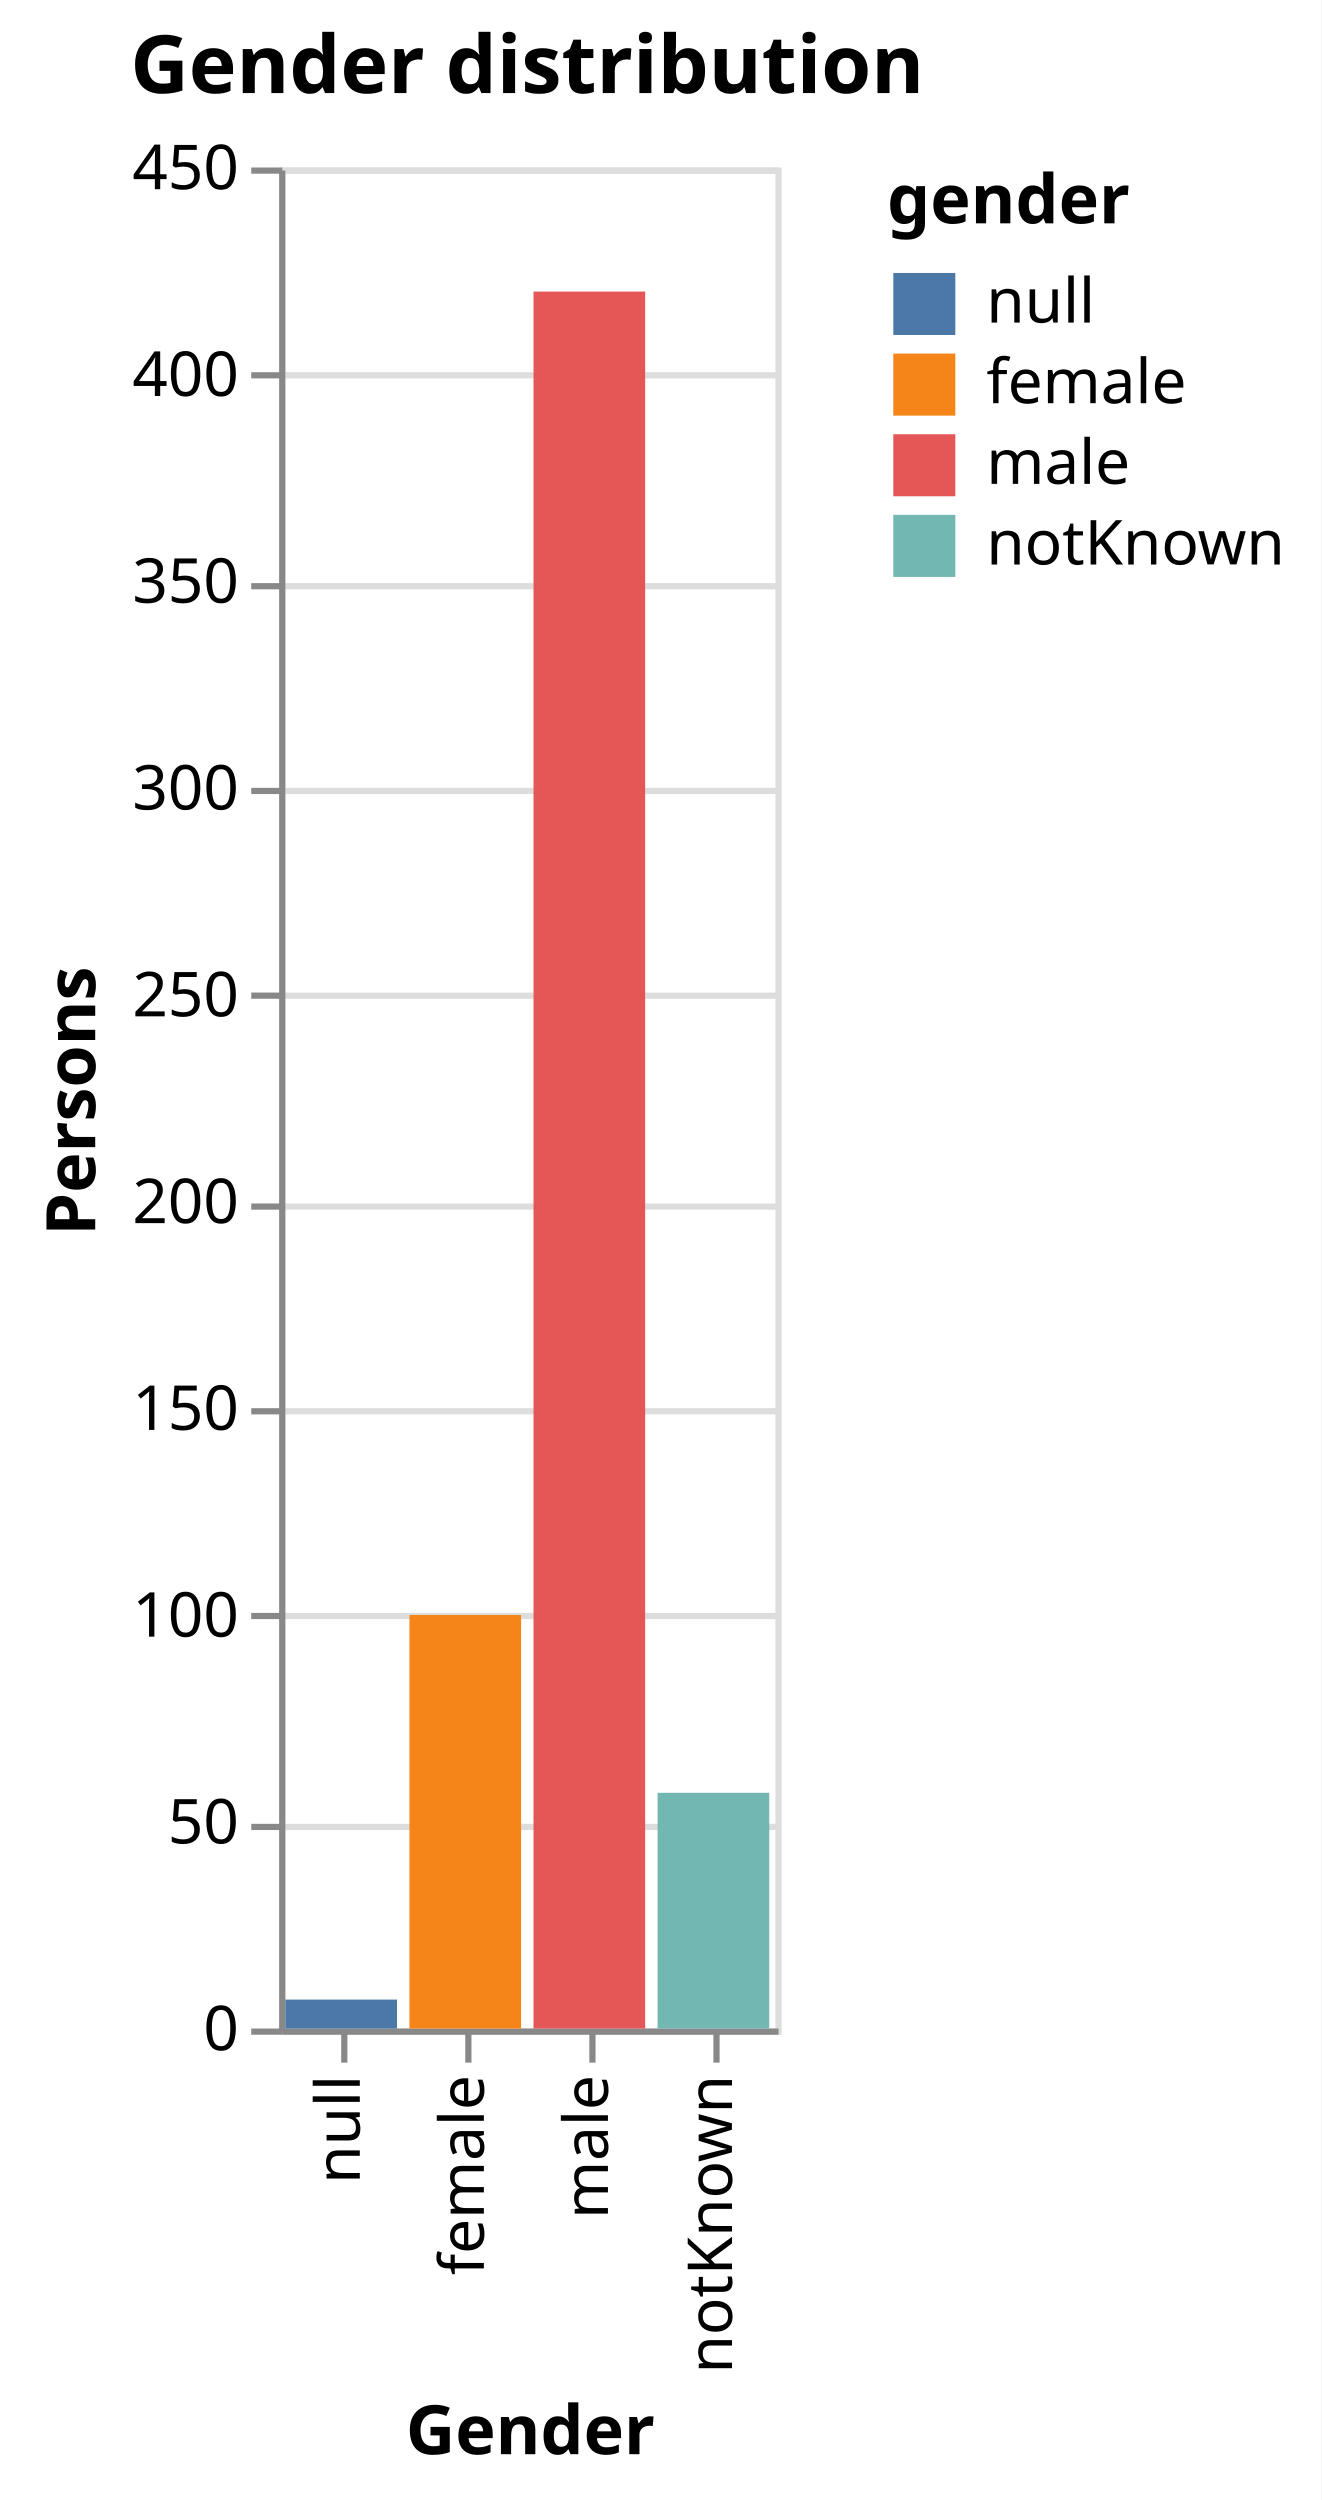
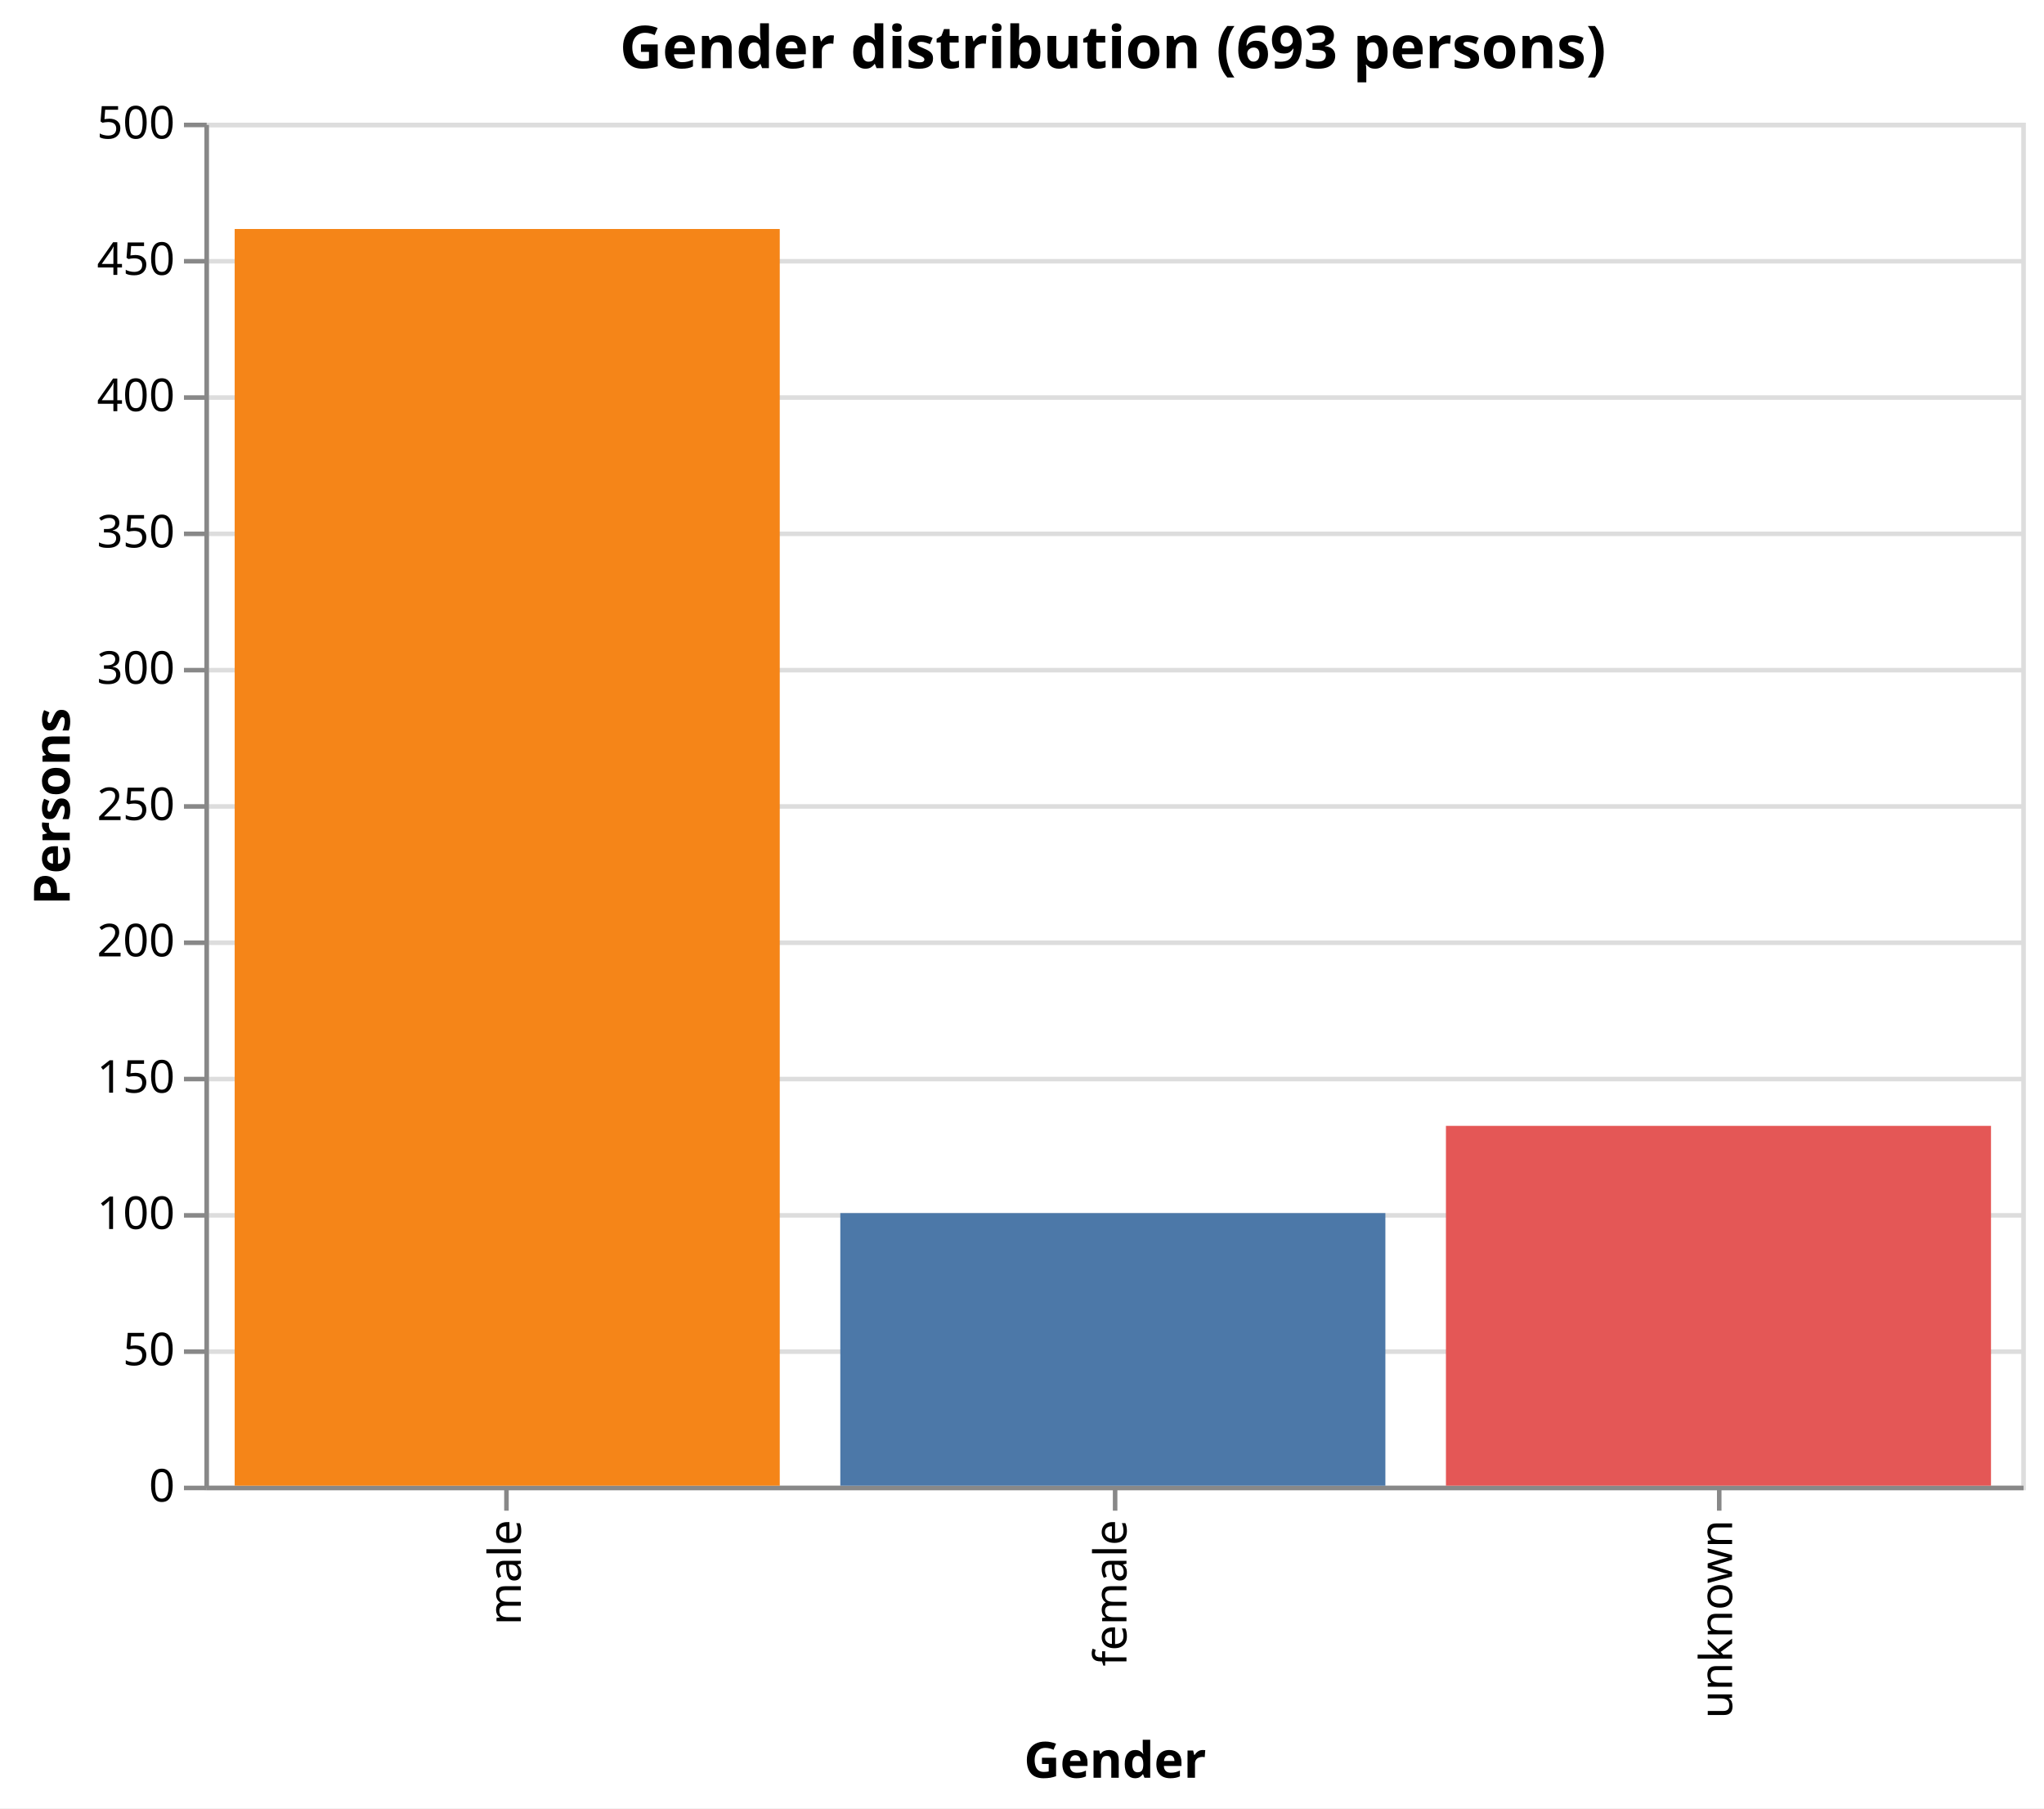
- <svg xmlns="http://www.w3.org/2000/svg" version="1.1" class="marks" width="213" height="403" viewBox="0 0 213 403">
-   <rect width="213" height="403" fill="white" />
+ <svg xmlns="http://www.w3.org/2000/svg" version="1.1" class="marks" width="450" height="398" viewBox="0 0 450 398">
+   <rect width="450" height="398" fill="white" />
  <g fill="none" stroke-miterlimit="10" transform="translate(45,27)">
    <g class="mark-group role-frame root" role="graphics-object" aria-roledescription="group mark container">
      <g transform="translate(0,0)">
-         <path class="background" aria-hidden="true" d="M0.5,0.5h80v300h-80Z" stroke="#ddd" />
+         <path class="background" aria-hidden="true" d="M0.5,0.5h400v300h-400Z" stroke="#ddd" />
        <g>
          <g class="mark-group role-axis" aria-hidden="true">
            <g transform="translate(0.5,0.5)">
              <path class="background" aria-hidden="true" d="M0,0h0v0h0Z" pointer-events="none" />
              <g>
                <g class="mark-rule role-axis-grid" pointer-events="none">
-                   <line transform="translate(0,300)" x2="80" y2="0" stroke="#ddd" stroke-width="1" opacity="1" />
-                   <line transform="translate(0,267)" x2="80" y2="0" stroke="#ddd" stroke-width="1" opacity="1" />
-                   <line transform="translate(0,233)" x2="80" y2="0" stroke="#ddd" stroke-width="1" opacity="1" />
-                   <line transform="translate(0,200)" x2="80" y2="0" stroke="#ddd" stroke-width="1" opacity="1" />
-                   <line transform="translate(0,167)" x2="80" y2="0" stroke="#ddd" stroke-width="1" opacity="1" />
-                   <line transform="translate(0,133)" x2="80" y2="0" stroke="#ddd" stroke-width="1" opacity="1" />
-                   <line transform="translate(0,100)" x2="80" y2="0" stroke="#ddd" stroke-width="1" opacity="1" />
-                   <line transform="translate(0,67)" x2="80" y2="0" stroke="#ddd" stroke-width="1" opacity="1" />
-                   <line transform="translate(0,33)" x2="80" y2="0" stroke="#ddd" stroke-width="1" opacity="1" />
-                   <line transform="translate(0,0)" x2="80" y2="0" stroke="#ddd" stroke-width="1" opacity="1" />
+                   <line transform="translate(0,300)" x2="400" y2="0" stroke="#ddd" stroke-width="1" opacity="1" />
+                   <line transform="translate(0,270)" x2="400" y2="0" stroke="#ddd" stroke-width="1" opacity="1" />
+                   <line transform="translate(0,240)" x2="400" y2="0" stroke="#ddd" stroke-width="1" opacity="1" />
+                   <line transform="translate(0,210)" x2="400" y2="0" stroke="#ddd" stroke-width="1" opacity="1" />
+                   <line transform="translate(0,180)" x2="400" y2="0" stroke="#ddd" stroke-width="1" opacity="1" />
+                   <line transform="translate(0,150)" x2="400" y2="0" stroke="#ddd" stroke-width="1" opacity="1" />
+                   <line transform="translate(0,120)" x2="400" y2="0" stroke="#ddd" stroke-width="1" opacity="1" />
+                   <line transform="translate(0,90)" x2="400" y2="0" stroke="#ddd" stroke-width="1" opacity="1" />
+                   <line transform="translate(0,60)" x2="400" y2="0" stroke="#ddd" stroke-width="1" opacity="1" />
+                   <line transform="translate(0,30)" x2="400" y2="0" stroke="#ddd" stroke-width="1" opacity="1" />
+                   <line transform="translate(0,0)" x2="400" y2="0" stroke="#ddd" stroke-width="1" opacity="1" />
                </g>
              </g>
              <path class="foreground" aria-hidden="true" d="" pointer-events="none" display="none" />
            </g>
          </g>
-           <g class="mark-group role-axis" role="graphics-symbol" aria-roledescription="axis" aria-label="X-axis titled 'Gender' for a discrete scale with 4 values: null, female, male, notKnown">
+           <g class="mark-group role-axis" role="graphics-symbol" aria-roledescription="axis" aria-label="X-axis titled 'Gender' for a discrete scale with 3 values: male, female, unknown">
            <g transform="translate(0.5,300.5)">
              <path class="background" aria-hidden="true" d="M0,0h0v0h0Z" pointer-events="none" />
              <g>
                <g class="mark-rule role-axis-tick" pointer-events="none">
-                   <line transform="translate(10,0)" x2="0" y2="5" stroke="#888" stroke-width="1" opacity="1" />
-                   <line transform="translate(30,0)" x2="0" y2="5" stroke="#888" stroke-width="1" opacity="1" />
-                   <line transform="translate(50,0)" x2="0" y2="5" stroke="#888" stroke-width="1" opacity="1" />
-                   <line transform="translate(70,0)" x2="0" y2="5" stroke="#888" stroke-width="1" opacity="1" />
+                   <line transform="translate(66,0)" x2="0" y2="5" stroke="#888" stroke-width="1" opacity="1" />
+                   <line transform="translate(200,0)" x2="0" y2="5" stroke="#888" stroke-width="1" opacity="1" />
+                   <line transform="translate(333,0)" x2="0" y2="5" stroke="#888" stroke-width="1" opacity="1" />
                </g>
                <g class="mark-text role-axis-label" pointer-events="none">
-                   <text text-anchor="end" transform="translate(9.5,7) rotate(270) translate(0,3)" font-family="sans-serif" font-size="10px" fill="#000" opacity="1">null</text>
-                   <text text-anchor="end" transform="translate(29.5,7) rotate(270) translate(0,3)" font-family="sans-serif" font-size="10px" fill="#000" opacity="1">female</text>
-                   <text text-anchor="end" transform="translate(49.5,7) rotate(270) translate(0,3)" font-family="sans-serif" font-size="10px" fill="#000" opacity="1">male</text>
-                   <text text-anchor="end" transform="translate(69.5,7) rotate(270) translate(0,3)" font-family="sans-serif" font-size="10px" fill="#000" opacity="1">notKnown</text>
+                   <text text-anchor="end" transform="translate(66.16667,7) rotate(270) translate(0,3)" font-family="sans-serif" font-size="10px" fill="#000" opacity="1">male</text>
+                   <text text-anchor="end" transform="translate(199.5,7) rotate(270) translate(0,3)" font-family="sans-serif" font-size="10px" fill="#000" opacity="1">female</text>
+                   <text text-anchor="end" transform="translate(332.8333,7) rotate(270) translate(0,3)" font-family="sans-serif" font-size="10px" fill="#000" opacity="1">unknown</text>
                </g>
                <g class="mark-rule role-axis-domain" pointer-events="none">
-                   <line transform="translate(0,0)" x2="80" y2="0" stroke="#888" stroke-width="1" opacity="1" />
+                   <line transform="translate(0,0)" x2="400" y2="0" stroke="#888" stroke-width="1" opacity="1" />
                </g>
                <g class="mark-text role-axis-title" pointer-events="none">
-                   <text text-anchor="middle" transform="translate(40,68.11666)" font-family="sans-serif" font-size="11px" font-weight="bold" fill="#000" opacity="1">Gender</text>
+                   <text text-anchor="middle" transform="translate(200,63.78333)" font-family="sans-serif" font-size="11px" font-weight="bold" fill="#000" opacity="1">Gender</text>
                </g>
              </g>
              <path class="foreground" aria-hidden="true" d="" pointer-events="none" display="none" />
            </g>
          </g>
-           <g class="mark-group role-axis" role="graphics-symbol" aria-roledescription="axis" aria-label="Y-axis titled 'Persons' for a linear scale with values from 0 to 450">
+           <g class="mark-group role-axis" role="graphics-symbol" aria-roledescription="axis" aria-label="Y-axis titled 'Persons' for a linear scale with values from 0 to 500">
            <g transform="translate(0.5,0.5)">
              <path class="background" aria-hidden="true" d="M0,0h0v0h0Z" pointer-events="none" />
              <g>
                <g class="mark-rule role-axis-tick" pointer-events="none">
                  <line transform="translate(0,300)" x2="-5" y2="0" stroke="#888" stroke-width="1" opacity="1" />
-                   <line transform="translate(0,267)" x2="-5" y2="0" stroke="#888" stroke-width="1" opacity="1" />
-                   <line transform="translate(0,233)" x2="-5" y2="0" stroke="#888" stroke-width="1" opacity="1" />
-                   <line transform="translate(0,200)" x2="-5" y2="0" stroke="#888" stroke-width="1" opacity="1" />
-                   <line transform="translate(0,167)" x2="-5" y2="0" stroke="#888" stroke-width="1" opacity="1" />
-                   <line transform="translate(0,133)" x2="-5" y2="0" stroke="#888" stroke-width="1" opacity="1" />
-                   <line transform="translate(0,100)" x2="-5" y2="0" stroke="#888" stroke-width="1" opacity="1" />
-                   <line transform="translate(0,67)" x2="-5" y2="0" stroke="#888" stroke-width="1" opacity="1" />
-                   <line transform="translate(0,33)" x2="-5" y2="0" stroke="#888" stroke-width="1" opacity="1" />
+                   <line transform="translate(0,270)" x2="-5" y2="0" stroke="#888" stroke-width="1" opacity="1" />
+                   <line transform="translate(0,240)" x2="-5" y2="0" stroke="#888" stroke-width="1" opacity="1" />
+                   <line transform="translate(0,210)" x2="-5" y2="0" stroke="#888" stroke-width="1" opacity="1" />
+                   <line transform="translate(0,180)" x2="-5" y2="0" stroke="#888" stroke-width="1" opacity="1" />
+                   <line transform="translate(0,150)" x2="-5" y2="0" stroke="#888" stroke-width="1" opacity="1" />
+                   <line transform="translate(0,120)" x2="-5" y2="0" stroke="#888" stroke-width="1" opacity="1" />
+                   <line transform="translate(0,90)" x2="-5" y2="0" stroke="#888" stroke-width="1" opacity="1" />
+                   <line transform="translate(0,60)" x2="-5" y2="0" stroke="#888" stroke-width="1" opacity="1" />
+                   <line transform="translate(0,30)" x2="-5" y2="0" stroke="#888" stroke-width="1" opacity="1" />
                  <line transform="translate(0,0)" x2="-5" y2="0" stroke="#888" stroke-width="1" opacity="1" />
                </g>
                <g class="mark-text role-axis-label" pointer-events="none">
                  <text text-anchor="end" transform="translate(-7,303)" font-family="sans-serif" font-size="10px" fill="#000" opacity="1">0</text>
-                   <text text-anchor="end" transform="translate(-7,269.6667)" font-family="sans-serif" font-size="10px" fill="#000" opacity="1">50</text>
-                   <text text-anchor="end" transform="translate(-7,236.3333)" font-family="sans-serif" font-size="10px" fill="#000" opacity="1">100</text>
-                   <text text-anchor="end" transform="translate(-7,203)" font-family="sans-serif" font-size="10px" fill="#000" opacity="1">150</text>
-                   <text text-anchor="end" transform="translate(-7,169.6667)" font-family="sans-serif" font-size="10px" fill="#000" opacity="1">200</text>
-                   <text text-anchor="end" transform="translate(-7,136.3333)" font-family="sans-serif" font-size="10px" fill="#000" opacity="1">250</text>
-                   <text text-anchor="end" transform="translate(-7,103)" font-family="sans-serif" font-size="10px" fill="#000" opacity="1">300</text>
-                   <text text-anchor="end" transform="translate(-7,69.66667)" font-family="sans-serif" font-size="10px" fill="#000" opacity="1">350</text>
-                   <text text-anchor="end" transform="translate(-7,36.33333)" font-family="sans-serif" font-size="10px" fill="#000" opacity="1">400</text>
-                   <text text-anchor="end" transform="translate(-7,3)" font-family="sans-serif" font-size="10px" fill="#000" opacity="1">450</text>
+                   <text text-anchor="end" transform="translate(-7,273)" font-family="sans-serif" font-size="10px" fill="#000" opacity="1">50</text>
+                   <text text-anchor="end" transform="translate(-7,243)" font-family="sans-serif" font-size="10px" fill="#000" opacity="1">100</text>
+                   <text text-anchor="end" transform="translate(-7,213)" font-family="sans-serif" font-size="10px" fill="#000" opacity="1">150</text>
+                   <text text-anchor="end" transform="translate(-7,183)" font-family="sans-serif" font-size="10px" fill="#000" opacity="1">200</text>
+                   <text text-anchor="end" transform="translate(-7,153)" font-family="sans-serif" font-size="10px" fill="#000" opacity="1">250</text>
+                   <text text-anchor="end" transform="translate(-7,123)" font-family="sans-serif" font-size="10px" fill="#000" opacity="1">300</text>
+                   <text text-anchor="end" transform="translate(-7,93)" font-family="sans-serif" font-size="10px" fill="#000" opacity="1">350</text>
+                   <text text-anchor="end" transform="translate(-7,63)" font-family="sans-serif" font-size="10px" fill="#000" opacity="1">400</text>
+                   <text text-anchor="end" transform="translate(-7,33)" font-family="sans-serif" font-size="10px" fill="#000" opacity="1">450</text>
+                   <text text-anchor="end" transform="translate(-7,3)" font-family="sans-serif" font-size="10px" fill="#000" opacity="1">500</text>
                </g>
                <g class="mark-rule role-axis-domain" pointer-events="none">
                  <line transform="translate(0,300)" x2="0" y2="-300" stroke="#888" stroke-width="1" opacity="1" />
                </g>
                <g class="mark-text role-axis-title" pointer-events="none">
                  <text text-anchor="middle" transform="translate(-28.15,150) rotate(-90) translate(0,-2)" font-family="sans-serif" font-size="11px" font-weight="bold" fill="#000" opacity="1">Persons</text>
                </g>
              </g>
              <path class="foreground" aria-hidden="true" d="" pointer-events="none" display="none" />
            </g>
          </g>
          <g class="mark-rect role-mark marks" role="graphics-object" aria-roledescription="rect mark container">
-             <path aria-label="Gender: male; Persons: 420; gender: male; Count of Records: 420" role="graphics-symbol" aria-roledescription="bar" d="M41,20h18v280h-18Z" fill="#e45756" />
-             <path aria-label="Gender: female; Persons: 100; gender: female; Count of Records: 100" role="graphics-symbol" aria-roledescription="bar" d="M21,233.333h18v66.667h-18Z" fill="#f58518" />
-             <path aria-label="Gender: notKnown; Persons: 57; gender: notKnown; Count of Records: 57" role="graphics-symbol" aria-roledescription="bar" d="M61,262h18v38h-18Z" fill="#72b7b2" />
-             <path aria-label="Gender: null; Persons: 7; gender: null; Count of Records: 7" role="graphics-symbol" aria-roledescription="bar" d="M1,295.333h18v4.667h-18Z" fill="#4c78a8" />
-           </g>
-           <g class="mark-group role-legend" role="graphics-symbol" aria-roledescription="legend" aria-label="Symbol legend titled 'gender' for fill color with 4 values: null, female, male, notKnown">
-             <g transform="translate(98,0)">
-               <path class="background" aria-hidden="true" d="M0,0h65v66h-65Z" pointer-events="none" />
-               <g>
-                 <g class="mark-group role-legend-entry">
-                   <g transform="translate(0,16)">
-                     <path class="background" aria-hidden="true" d="M0,0h0v0h0Z" pointer-events="none" />
-                     <g>
-                       <g class="mark-group role-scope" role="graphics-object" aria-roledescription="group mark container">
-                         <g transform="translate(0,0)">
-                           <path class="background" aria-hidden="true" d="M0,0h64.117v11h-64.117Z" pointer-events="none" opacity="1" />
-                           <g>
-                             <g class="mark-symbol role-legend-symbol" pointer-events="none">
-                               <path transform="translate(6,6)" d="M-5,-5h10v10h-10Z" fill="#4c78a8" stroke-width="1.5" opacity="1" />
-                             </g>
-                             <g class="mark-text role-legend-label" pointer-events="none">
-                               <text text-anchor="start" transform="translate(16,9)" font-family="sans-serif" font-size="10px" fill="#000" opacity="1">null</text>
-                             </g>
-                           </g>
-                           <path class="foreground" aria-hidden="true" d="" pointer-events="none" display="none" />
-                         </g>
-                         <g transform="translate(0,13)">
-                           <path class="background" aria-hidden="true" d="M0,0h64.117v11h-64.117Z" pointer-events="none" opacity="1" />
-                           <g>
-                             <g class="mark-symbol role-legend-symbol" pointer-events="none">
-                               <path transform="translate(6,6)" d="M-5,-5h10v10h-10Z" fill="#f58518" stroke-width="1.5" opacity="1" />
-                             </g>
-                             <g class="mark-text role-legend-label" pointer-events="none">
-                               <text text-anchor="start" transform="translate(16,9)" font-family="sans-serif" font-size="10px" fill="#000" opacity="1">female</text>
-                             </g>
-                           </g>
-                           <path class="foreground" aria-hidden="true" d="" pointer-events="none" display="none" />
-                         </g>
-                         <g transform="translate(0,26)">
-                           <path class="background" aria-hidden="true" d="M0,0h64.117v11h-64.117Z" pointer-events="none" opacity="1" />
-                           <g>
-                             <g class="mark-symbol role-legend-symbol" pointer-events="none">
-                               <path transform="translate(6,6)" d="M-5,-5h10v10h-10Z" fill="#e45756" stroke-width="1.5" opacity="1" />
-                             </g>
-                             <g class="mark-text role-legend-label" pointer-events="none">
-                               <text text-anchor="start" transform="translate(16,9)" font-family="sans-serif" font-size="10px" fill="#000" opacity="1">male</text>
-                             </g>
-                           </g>
-                           <path class="foreground" aria-hidden="true" d="" pointer-events="none" display="none" />
-                         </g>
-                         <g transform="translate(0,39)">
-                           <path class="background" aria-hidden="true" d="M0,0h64.117v11h-64.117Z" pointer-events="none" opacity="1" />
-                           <g>
-                             <g class="mark-symbol role-legend-symbol" pointer-events="none">
-                               <path transform="translate(6,6)" d="M-5,-5h10v10h-10Z" fill="#72b7b2" stroke-width="1.5" opacity="1" />
-                             </g>
-                             <g class="mark-text role-legend-label" pointer-events="none">
-                               <text text-anchor="start" transform="translate(16,9)" font-family="sans-serif" font-size="10px" fill="#000" opacity="1">notKnown</text>
-                             </g>
-                           </g>
-                           <path class="foreground" aria-hidden="true" d="" pointer-events="none" display="none" />
-                         </g>
-                       </g>
-                     </g>
-                     <path class="foreground" aria-hidden="true" d="" pointer-events="none" display="none" />
-                   </g>
-                 </g>
-                 <g class="mark-text role-legend-title" pointer-events="none">
-                   <text text-anchor="start" transform="translate(0,9)" font-family="sans-serif" font-size="11px" font-weight="bold" fill="#000" opacity="1">gender</text>
-                 </g>
-               </g>
-               <path class="foreground" aria-hidden="true" d="" pointer-events="none" display="none" />
-             </g>
+             <path aria-label="Gender: male; Persons: 461; gender: male" role="graphics-symbol" aria-roledescription="bar" d="M6.667,23.4h120v276.6h-120Z" fill="#f58518" />
+             <path aria-label="Gender: female; Persons: 100; gender: female" role="graphics-symbol" aria-roledescription="bar" d="M140,240h120v60h-120Z" fill="#4c78a8" />
+             <path aria-label="Gender: unknown; Persons: 132; gender: unknown" role="graphics-symbol" aria-roledescription="bar" d="M273.333,220.8h120v79.2h-120Z" fill="#e45756" />
          </g>
          <g class="mark-group role-title">
-             <g transform="translate(40,-22)">
+             <g transform="translate(200,-22)">
              <path class="background" aria-hidden="true" d="M0,0h0v0h0Z" pointer-events="none" />
              <g>
-                 <g class="mark-text role-title-text" role="graphics-symbol" aria-roledescription="title" aria-label="Title text 'Gender distribution'" pointer-events="none">
-                   <text text-anchor="middle" transform="translate(0,10)" font-family="sans-serif" font-size="13px" font-weight="bold" fill="#000" opacity="1">Gender distribution</text>
+                 <g class="mark-text role-title-text" role="graphics-symbol" aria-roledescription="title" aria-label="Title text 'Gender distribution (693 persons)'" pointer-events="none">
+                   <text text-anchor="middle" transform="translate(0,10)" font-family="sans-serif" font-size="13px" font-weight="bold" fill="#000" opacity="1">Gender distribution (693 persons)</text>
                </g>
              </g>
              <path class="foreground" aria-hidden="true" d="" pointer-events="none" display="none" />
            </g>
          </g>
        </g>
        <path class="foreground" aria-hidden="true" d="" display="none" />
      </g>
    </g>
  </g>
</svg>
